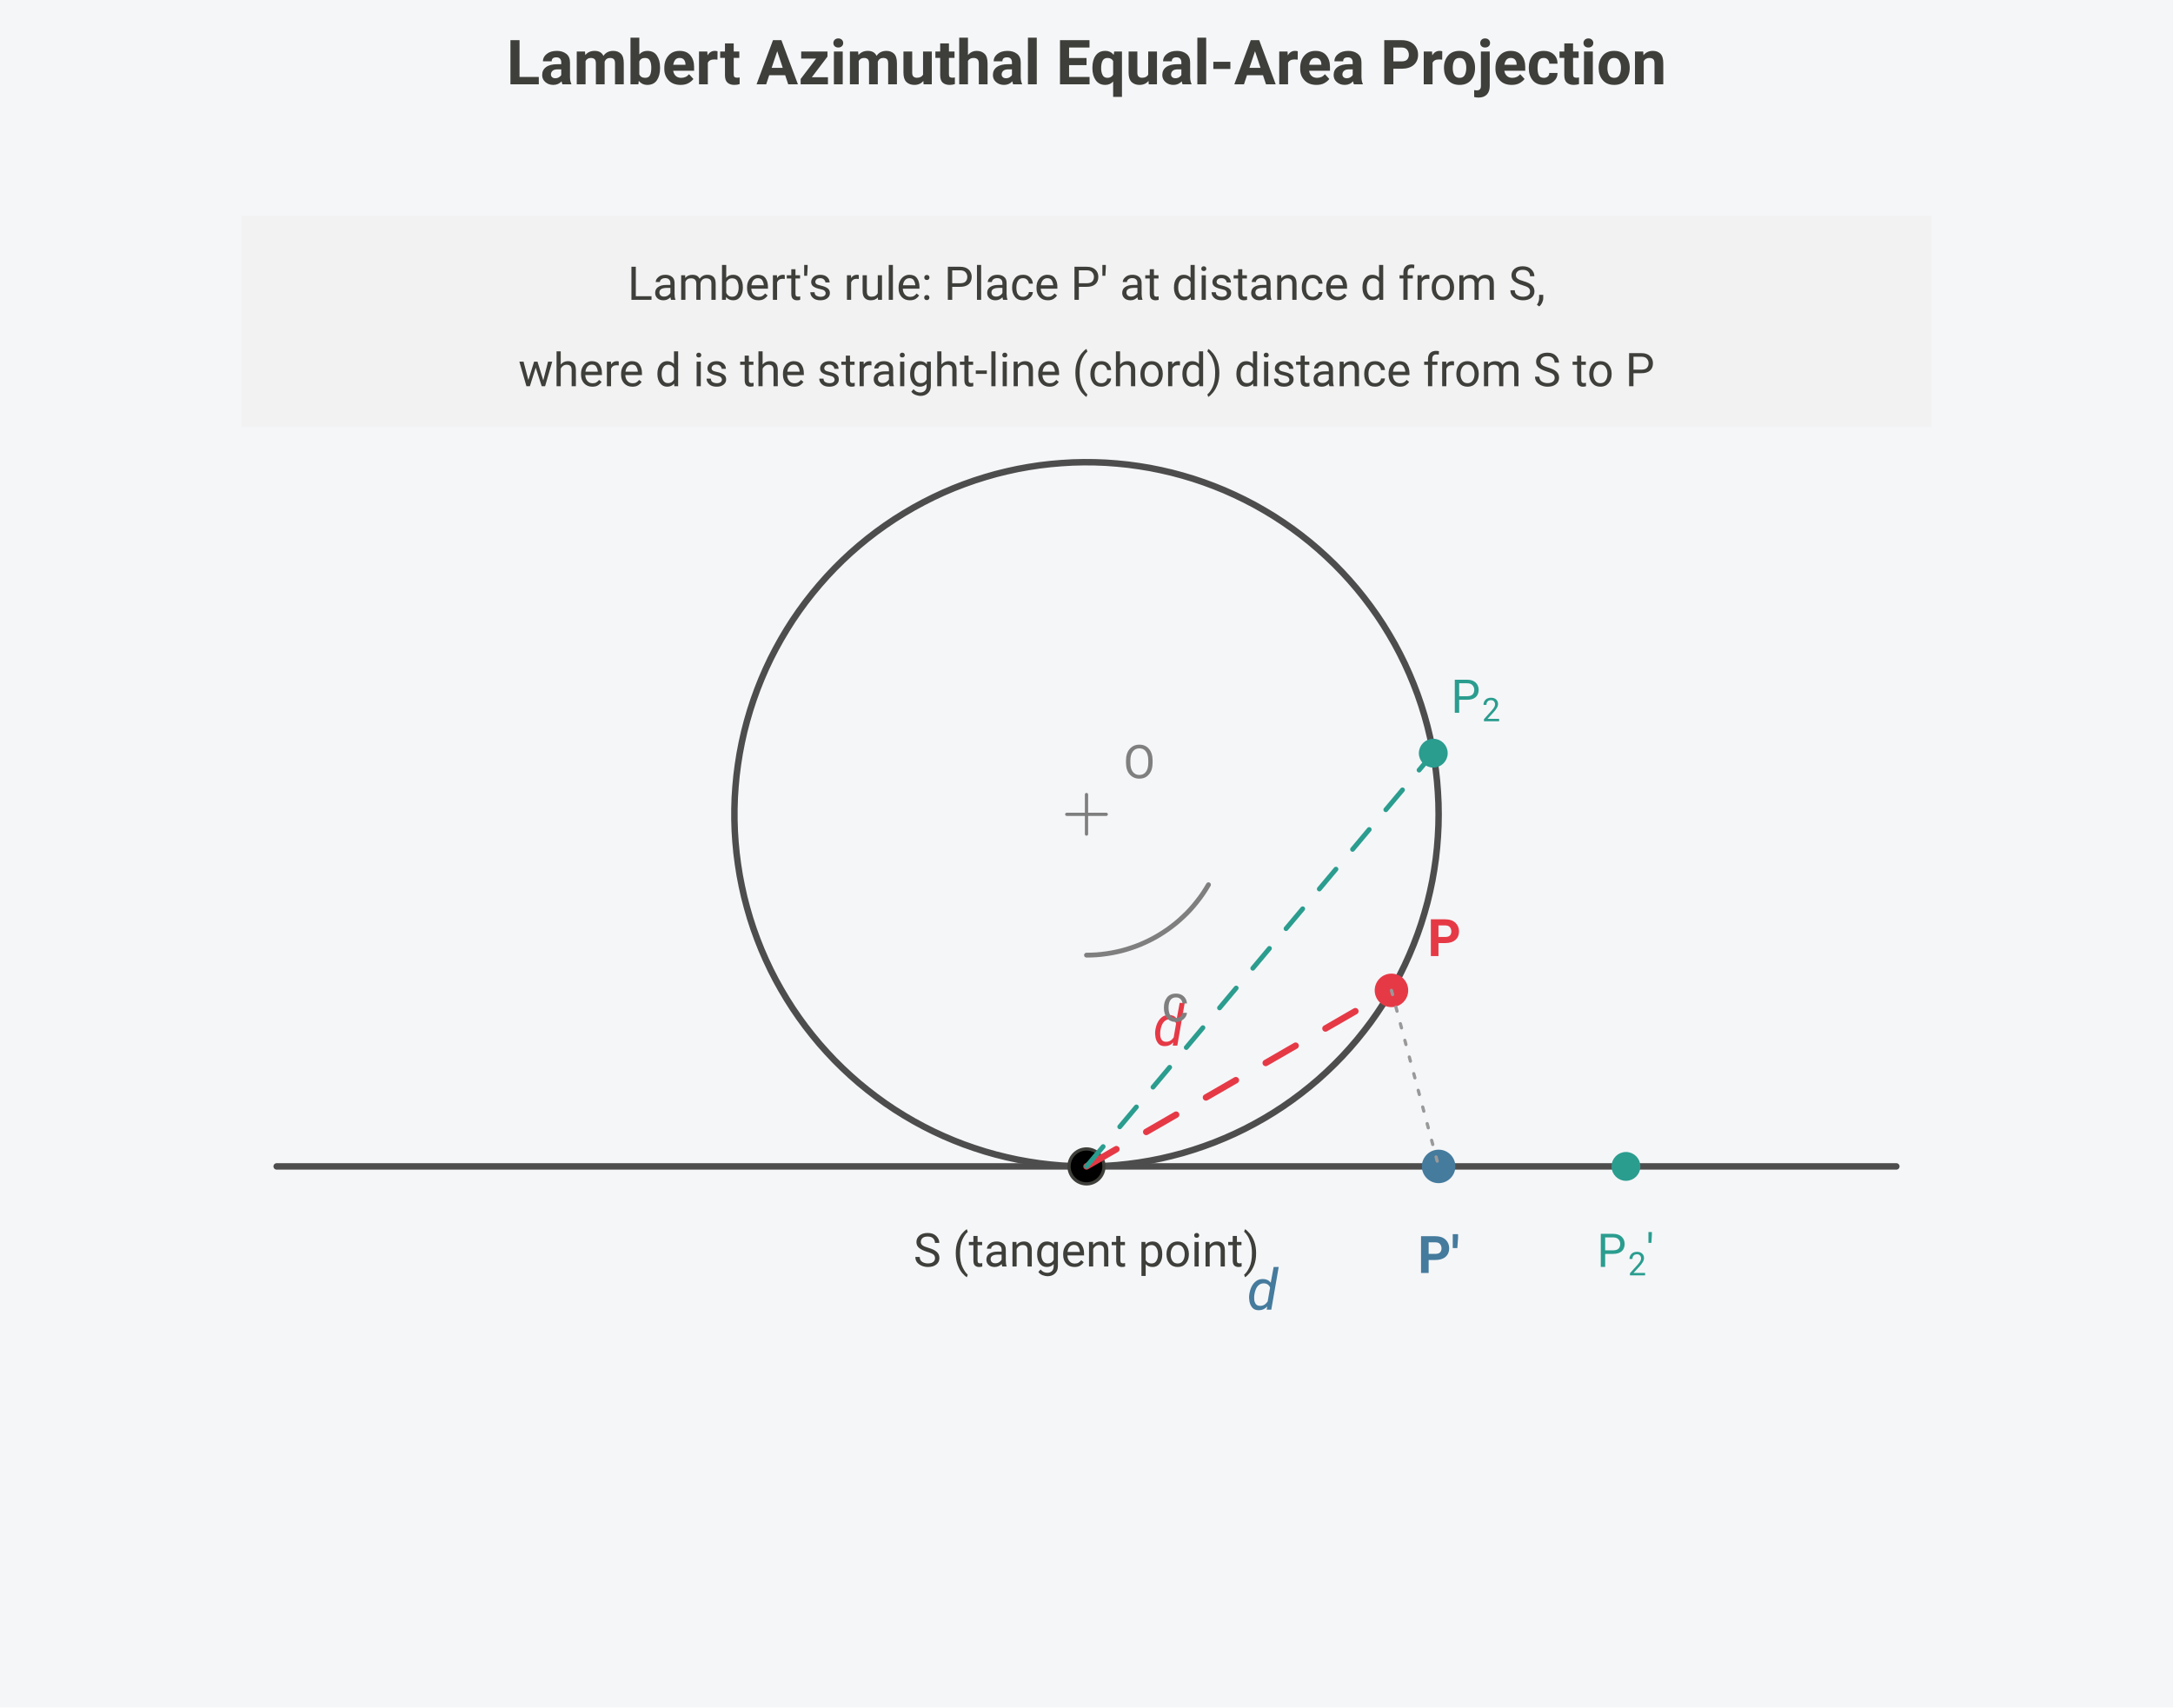
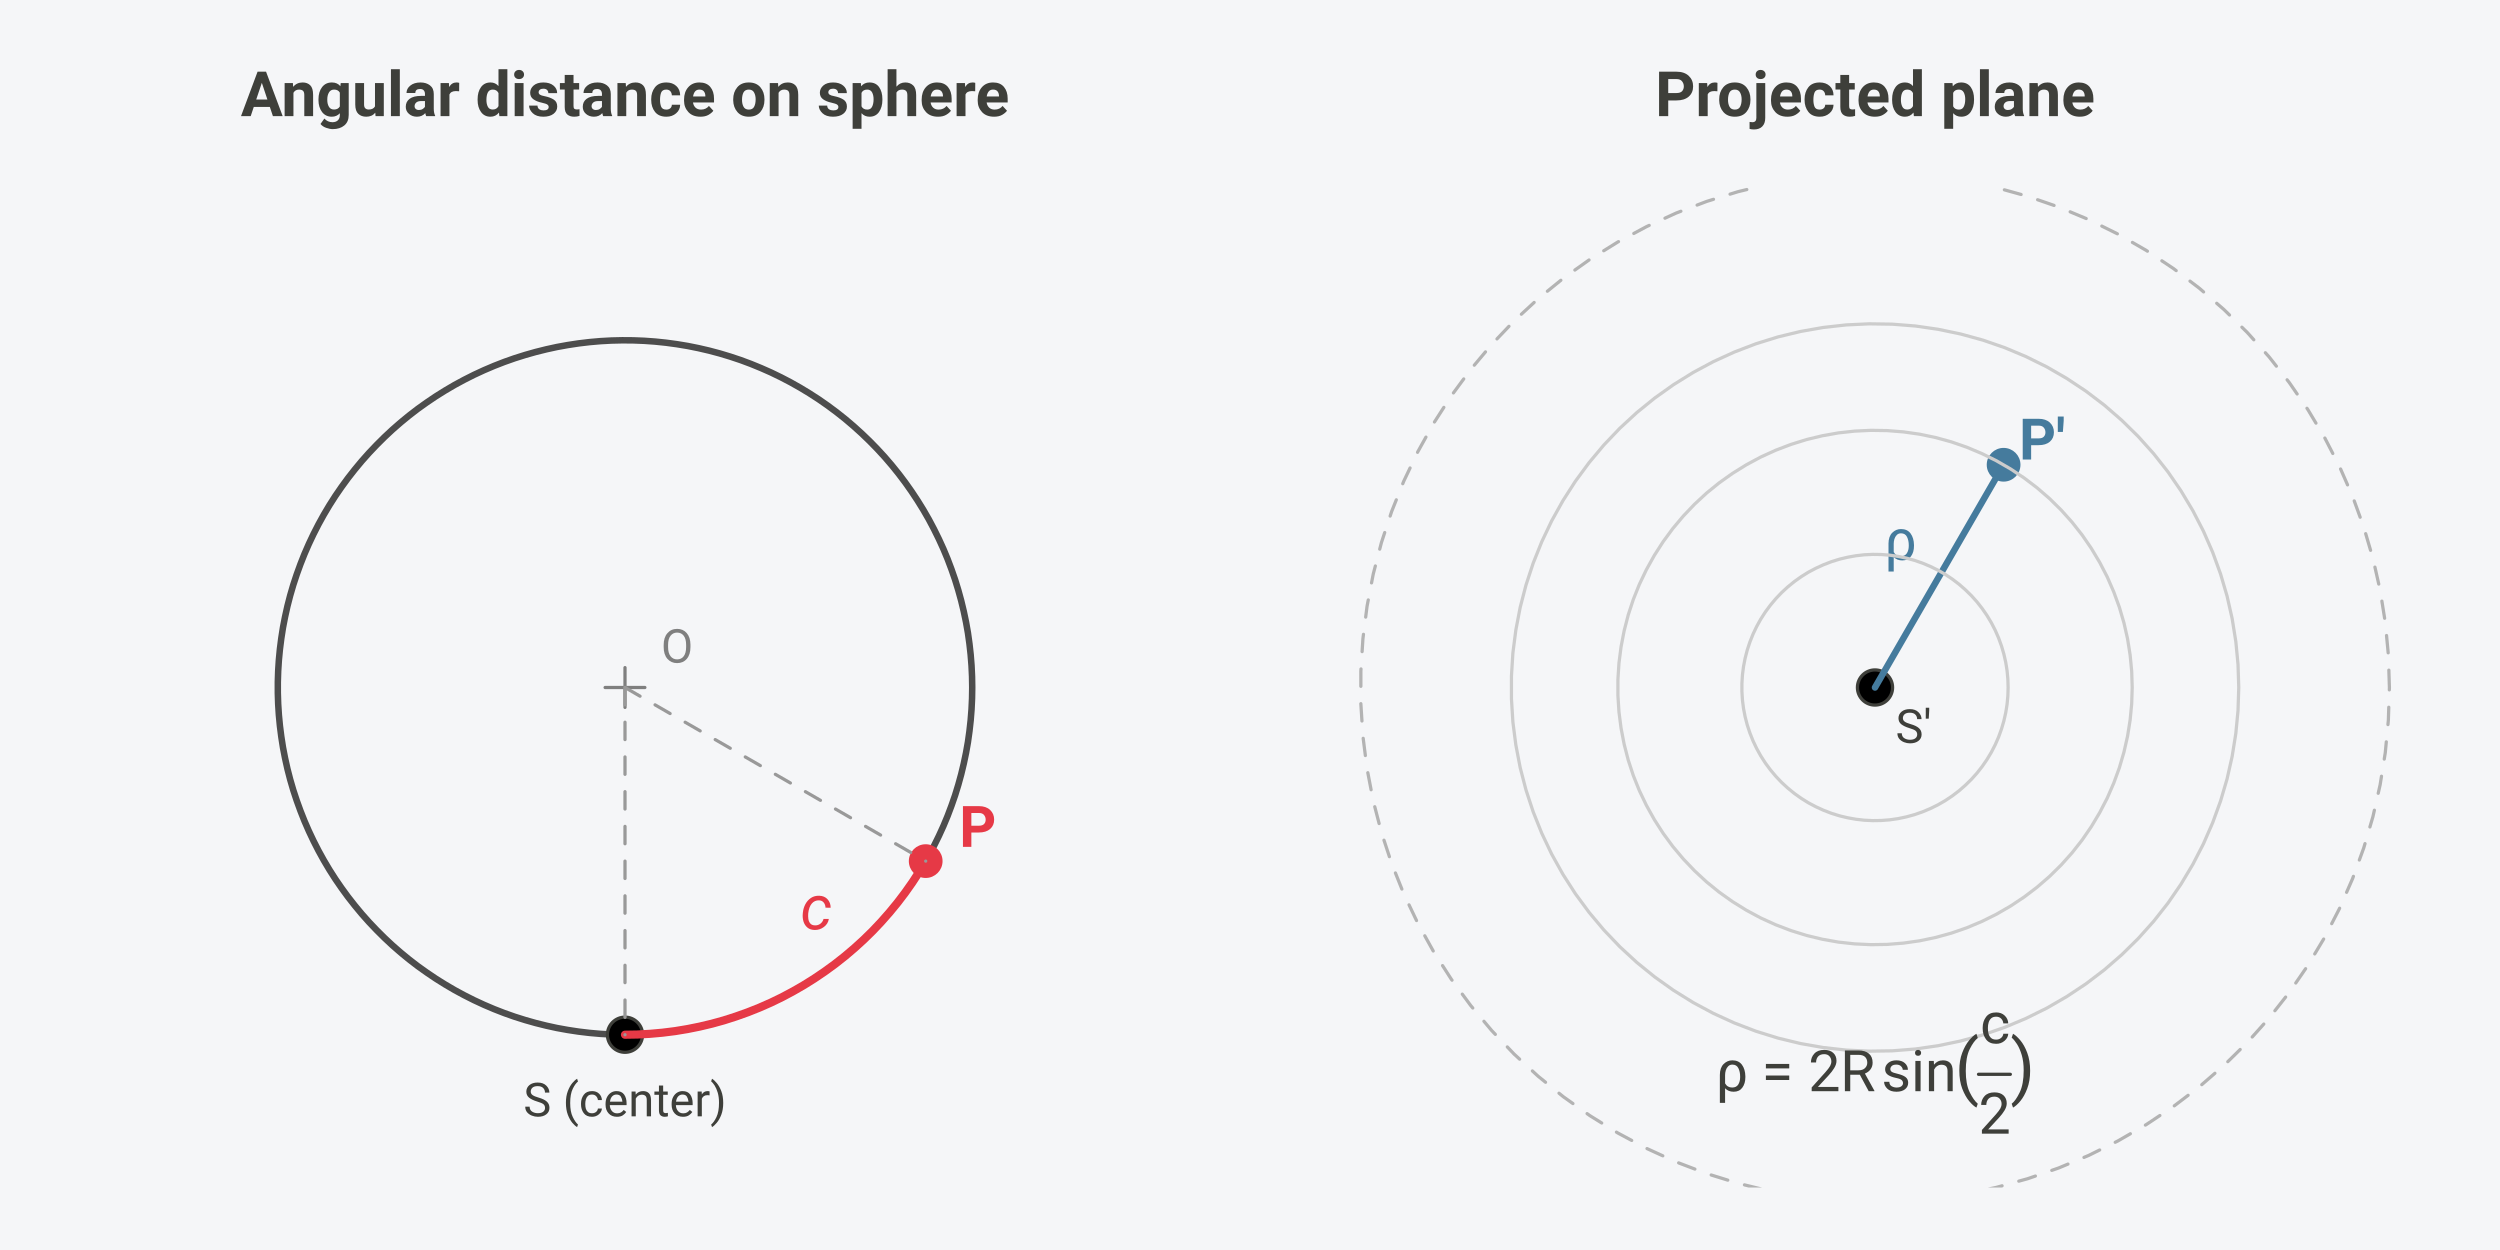
- <svg xmlns="http://www.w3.org/2000/svg" width="504.00pt" height="396.00pt" viewBox="0 0 504.00 396.00">
+ <svg xmlns="http://www.w3.org/2000/svg" width="576.00pt" height="288.00pt" viewBox="0 0 576.00 288.00">
  <g class="svglite">
    <defs>
      <style type="text/css">
    /* theme-aware-processed */
    .svglite line, .svglite polyline, .svglite polygon, .svglite path, .svglite circle {
      fill: none;
      stroke: #3E3F3A;
      stroke-linecap: round;
      stroke-linejoin: round;
      stroke-miterlimit: 10.00;
    }
    .svglite &gt; g &gt; rect {
      fill: none;
      stroke: #3E3F3A;
      stroke-linecap: round;
      stroke-linejoin: round;
      stroke-miterlimit: 10.00;
    }
    .svglite text {
      white-space: pre;
      fill: #3E3F3A;
    }
    .svglite g.glyphgroup path {
      fill: inherit;
      stroke: none;
    }
  </style>
    </defs>
    <rect class="svg-bg" width="100%" height="100%" style="stroke: none; fill: #F5F6F8;" />
    <defs>
-       <clipPath id="cpMC4wMHw1MDQuMDB8MC4wMHwzOTYuMDA=">
-         <rect x="0.00" y="0.00" width="504.00" height="396.00" />
+       <clipPath id="cpMC4wMHw1NzYuMDB8MC4wMHwyODguMDA=">
+         <rect x="0.00" y="0.00" width="576.00" height="288.00" />
      </clipPath>
    </defs>
-     <g clip-path="url(#cpMC4wMHw1MDQuMDB8MC4wMHwzOTYuMDA=)">
-       <text x="252.00" y="19.55" text-anchor="middle" style="font-size: 14.40px; font-weight: bold; font-family: &quot;Roboto&quot;, -apple-system, BlinkMacSystemFont, &quot;Segoe UI&quot;, system-ui, sans-serif;" textLength="283.38px" lengthAdjust="spacingAndGlyphs">Lambert Azimuthal Equal-Area Projection</text>
+     <g clip-path="url(#cpMC4wMHw1NzYuMDB8MC4wMHwyODguMDA=)">
+ </g>
+     <defs>
+       <clipPath id="cpMC4wMHwyODguMDB8MC4wMHwyODguMDA=">
+         <rect x="0.00" y="0.00" width="288.00" height="288.00" />
+       </clipPath>
+     </defs>
+     <g clip-path="url(#cpMC4wMHwyODguMDB8MC4wMHwyODguMDA=)">
+       <text x="144.00" y="26.75" text-anchor="middle" style="font-size: 14.40px; font-weight: bold; font-family: &quot;Roboto&quot;, -apple-system, BlinkMacSystemFont, &quot;Segoe UI&quot;, system-ui, sans-serif;" textLength="189.55px" lengthAdjust="spacingAndGlyphs">Angular distance on sphere</text>
    </g>
    <defs>
-       <clipPath id="cpMTQuNDB8NDg5LjYwfDI4LjgwfDM4MS42MA==">
-         <rect x="14.40" y="28.80" width="475.20" height="352.80" />
+       <clipPath id="cpMTQuNDB8MjczLjYwfDQzLjIwfDI3My42MA==">
+         <rect x="14.40" y="43.20" width="259.20" height="230.40" />
      </clipPath>
    </defs>
-     <g clip-path="url(#cpMTQuNDB8NDg5LjYwfDI4LjgwfDM4MS42MA==)">
-       <polyline points="333.67,188.87 333.63,186.29 333.50,183.71 333.30,181.14 333.02,178.58 332.65,176.03 332.21,173.49 331.68,170.96 331.08,168.46 330.39,165.97 329.63,163.51 328.79,161.07 327.87,158.66 326.88,156.28 325.82,153.93 324.68,151.62 323.47,149.34 322.18,147.11 320.83,144.91 319.41,142.76 317.92,140.66 316.36,138.60 314.74,136.59 313.06,134.64 311.32,132.74 309.52,130.89 307.66,129.11 305.75,127.38 303.78,125.71 301.76,124.11 299.69,122.57 297.57,121.10 295.41,119.69 293.20,118.36 290.96,117.09 288.67,115.90 286.35,114.78 284.00,113.73 281.61,112.76 279.19,111.86 276.75,111.04 274.28,110.30 271.78,109.63 269.27,109.05 266.75,108.54 264.20,108.12 261.65,107.77 259.08,107.51 256.51,107.32 253.93,107.22 251.36,107.20 248.78,107.26 246.20,107.41 243.63,107.63 241.07,107.93 238.52,108.32 235.99,108.78 233.47,109.33 230.97,109.95 228.49,110.66 226.03,111.44 223.60,112.30 221.19,113.23 218.82,114.24 216.48,115.33 214.18,116.49 211.91,117.72 209.69,119.02 207.50,120.39 205.36,121.83 203.27,123.33 201.23,124.90 199.23,126.54 197.29,128.23 195.40,129.99 193.57,131.81 191.80,133.68 190.09,135.61 188.44,137.59 186.85,139.62 185.33,141.70 183.87,143.83 182.49,146.00 181.17,148.22 179.92,150.48 178.74,152.77 177.64,155.10 176.61,157.47 175.66,159.86 174.78,162.29 173.98,164.74 173.26,167.21 172.61,169.71 172.05,172.22 171.56,174.76 171.16,177.30 170.83,179.86 170.59,182.43 170.42,185.00 170.34,187.58 170.34,190.16 170.42,192.73 170.59,195.31 170.83,197.87 171.16,200.43 171.56,202.98 172.05,205.51 172.61,208.03 173.26,210.52 173.98,213.00 174.78,215.45 175.66,217.87 176.61,220.27 177.64,222.63 178.74,224.96 179.92,227.26 181.17,229.51 182.49,231.73 183.87,233.90 185.33,236.03 186.85,238.11 188.44,240.14 190.09,242.13 191.80,244.05 193.57,245.93 195.40,247.74 197.29,249.50 199.23,251.20 201.23,252.83 203.27,254.40 205.36,255.91 207.50,257.35 209.69,258.72 211.91,260.02 214.18,261.25 216.48,262.41 218.82,263.49 221.19,264.50 223.60,265.44 226.03,266.29 228.49,267.08 230.97,267.78 233.47,268.40 235.99,268.95 238.52,269.41 241.07,269.80 243.63,270.10 246.20,270.33 248.78,270.47 251.36,270.53 253.93,270.51 256.51,270.41 259.08,270.23 261.65,269.96 264.20,269.62 266.75,269.19 269.27,268.69 271.78,268.10 274.28,267.44 276.75,266.69 279.19,265.87 281.61,264.98 284.00,264.00 286.35,262.96 288.67,261.84 290.96,260.64 293.20,259.38 295.41,258.04 297.57,256.64 299.69,255.16 301.76,253.62 303.78,252.02 305.75,250.36 307.66,248.63 309.52,246.84 311.32,245.00 313.06,243.10 314.74,241.14 316.36,239.13 317.92,237.08 319.41,234.97 320.83,232.82 322.18,230.63 323.47,228.39 324.68,226.11 325.82,223.80 326.88,221.45 327.87,219.07 328.79,216.66 329.63,214.23 330.39,211.76 331.08,209.28 331.68,206.77 332.21,204.25 332.65,201.71 333.02,199.15 333.30,196.59 333.50,194.02 333.63,191.44 333.67,188.87 " style="stroke-width: 1.50; stroke: #4D4D4D;" />
-       <polyline points="64.17,270.53 439.83,270.53 " style="stroke-width: 1.50; stroke: #4D4D4D;" />
-       <circle cx="252.00" cy="270.53" r="4.05" style="stroke-width: 0.75; fill: #000000;" />
-       <text x="252.00" y="293.75" text-anchor="middle" style="font-size: 10.80px; font-family: &quot;Roboto&quot;, -apple-system, BlinkMacSystemFont, &quot;Segoe UI&quot;, system-ui, sans-serif;" textLength="79.80px" lengthAdjust="spacingAndGlyphs">S (tangent point)</text>
-       <line x1="247.42" y1="188.87" x2="256.58" y2="188.87" style="stroke-width: 0.75; stroke: #7F7F7F;" />
-       <line x1="252.00" y1="193.45" x2="252.00" y2="184.28" style="stroke-width: 0.75; stroke: #7F7F7F;" />
-       <text x="264.25" y="180.49" text-anchor="middle" style="font-size: 10.80px;fill: #7F7F7F; font-family: &quot;Roboto&quot;, -apple-system, BlinkMacSystemFont, &quot;Segoe UI&quot;, system-ui, sans-serif;" textLength="8.39px" lengthAdjust="spacingAndGlyphs">O</text>
-       <circle cx="322.73" cy="229.70" r="3.51" style="stroke-width: 0.75; stroke: #E63946; fill: #E63946;" />
-       <text x="334.98" y="221.75" text-anchor="middle" style="font-size: 12.00px; font-weight: bold;fill: #E63946; font-family: &quot;Roboto&quot;, -apple-system, BlinkMacSystemFont, &quot;Segoe UI&quot;, system-ui, sans-serif;" textLength="8.00px" lengthAdjust="spacingAndGlyphs">P</text>
-       <polyline points="252.00,270.53 322.73,229.70 " style="stroke-width: 1.50; stroke: #E63946; stroke-dasharray: 8.00,8.00;" />
-       <circle cx="333.67" cy="270.53" r="3.51" style="stroke-width: 0.75; stroke: #457B9D; fill: #457B9D;" />
-       <text x="333.67" y="295.25" text-anchor="middle" style="font-size: 12.00px; font-weight: bold;fill: #457B9D; font-family: &quot;Roboto&quot;, -apple-system, BlinkMacSystemFont, &quot;Segoe UI&quot;, system-ui, sans-serif;" textLength="10.86px" lengthAdjust="spacingAndGlyphs">P'</text>
-       <polyline points="322.73,229.70 333.67,270.53 " style="stroke-width: 0.75; stroke: #999999; stroke-dasharray: 1.00,3.00;" />
-       <text x="271.03" y="242.51" text-anchor="middle" style="font-size: 13.20px; font-style: italic;fill: #E63946; font-family: &quot;Roboto&quot;, -apple-system, BlinkMacSystemFont, &quot;Segoe UI&quot;, system-ui, sans-serif;" textLength="7.33px" lengthAdjust="spacingAndGlyphs">d</text>
-       <text x="292.83" y="303.76" text-anchor="middle" style="font-size: 13.20px; font-style: italic;fill: #457B9D; font-family: &quot;Roboto&quot;, -apple-system, BlinkMacSystemFont, &quot;Segoe UI&quot;, system-ui, sans-serif;" textLength="7.33px" lengthAdjust="spacingAndGlyphs">d</text>
-       <polyline points="252.00,221.53 253.18,221.51 254.36,221.45 255.53,221.34 256.70,221.19 257.87,221.00 259.02,220.77 260.17,220.50 261.31,220.18 262.43,219.82 263.54,219.43 264.64,218.99 265.72,218.51 266.78,218.00 267.82,217.45 268.84,216.86 269.84,216.23 270.82,215.57 271.77,214.87 272.70,214.14 273.59,213.38 274.46,212.58 275.31,211.76 276.12,210.90 276.90,210.01 277.64,209.10 278.36,208.16 279.04,207.20 279.68,206.21 280.29,205.20 " style="stroke-width: 1.12; stroke: #7F7F7F;" />
-       <text x="269.41" y="236.90" style="font-size: 12.00px;fill: #7F7F7F; font-family: &quot;Roboto&quot;, -apple-system, BlinkMacSystemFont, &quot;Segoe UI&quot;, system-ui, sans-serif;" textLength="6.00px" lengthAdjust="spacingAndGlyphs">c</text>
-       <circle cx="332.43" cy="174.69" r="2.97" style="stroke-width: 0.75; stroke: #2A9D8F; fill: #2A9D8F;" />
-       <text x="336.53" y="165.32" style="font-size: 10.80px;fill: #2A9D8F; font-family: &quot;Roboto&quot;, -apple-system, BlinkMacSystemFont, &quot;Segoe UI&quot;, system-ui, sans-serif;" textLength="7.20px" lengthAdjust="spacingAndGlyphs">P</text>
-       <text x="343.73" y="167.28" style="font-size: 7.56px;fill: #2A9D8F; font-family: &quot;Roboto&quot;, -apple-system, BlinkMacSystemFont, &quot;Segoe UI&quot;, system-ui, sans-serif;" textLength="4.20px" lengthAdjust="spacingAndGlyphs">2</text>
-       <polyline points="252.00,270.53 332.43,174.69 " style="stroke-width: 1.12; stroke: #2A9D8F; stroke-dasharray: 6.00,6.00;" />
-       <circle cx="377.12" cy="270.53" r="2.97" style="stroke-width: 0.75; stroke: #2A9D8F; fill: #2A9D8F;" />
-       <text x="370.39" y="293.84" style="font-size: 10.80px;fill: #2A9D8F; font-family: &quot;Roboto&quot;, -apple-system, BlinkMacSystemFont, &quot;Segoe UI&quot;, system-ui, sans-serif;" textLength="7.20px" lengthAdjust="spacingAndGlyphs">P</text>
-       <text x="377.59" y="295.80" style="font-size: 7.56px;fill: #2A9D8F; font-family: &quot;Roboto&quot;, -apple-system, BlinkMacSystemFont, &quot;Segoe UI&quot;, system-ui, sans-serif;" textLength="4.20px" lengthAdjust="spacingAndGlyphs">2</text>
-       <text x="381.79" y="293.84" style="font-size: 10.80px;fill: #2A9D8F; font-family: &quot;Roboto&quot;, -apple-system, BlinkMacSystemFont, &quot;Segoe UI&quot;, system-ui, sans-serif;" textLength="2.06px" lengthAdjust="spacingAndGlyphs">'</text>
-       <rect x="56.00" y="50.03" width="392.00" height="49.00" style="stroke-width: 0.75; stroke: none; fill: #F2F2F2;" />
-       <text class="preserve-color" x="252.00" y="69.54" text-anchor="middle" style="font-size: 10.80px; font-family: &quot;Roboto&quot;, -apple-system, BlinkMacSystemFont, &quot;Segoe UI&quot;, system-ui, sans-serif;" textLength="215.36px" lengthAdjust="spacingAndGlyphs">Lambert's rule: Place P' at distance d from S,</text>
-       <text class="preserve-color" x="252.00" y="89.58" text-anchor="middle" style="font-size: 10.80px; font-family: &quot;Roboto&quot;, -apple-system, BlinkMacSystemFont, &quot;Segoe UI&quot;, system-ui, sans-serif;" textLength="263.42px" lengthAdjust="spacingAndGlyphs">where d is the straight-line (chord) distance from S to P</text>
+     <g clip-path="url(#cpMTQuNDB8MjczLjYwfDQzLjIwfDI3My42MA==)">
+       <polyline points="224.00,158.40 223.96,155.87 223.84,153.35 223.64,150.83 223.36,148.32 223.01,145.82 222.57,143.34 222.05,140.86 221.46,138.41 220.79,135.97 220.05,133.56 219.22,131.17 218.33,128.81 217.36,126.48 216.31,124.18 215.19,121.91 214.01,119.68 212.75,117.49 211.42,115.34 210.03,113.24 208.57,111.17 207.05,109.16 205.46,107.19 203.82,105.28 202.11,103.42 200.34,101.61 198.52,99.86 196.65,98.17 194.72,96.53 192.74,94.96 190.72,93.46 188.64,92.01 186.52,90.64 184.36,89.33 182.16,88.09 179.92,86.92 177.65,85.82 175.34,84.80 173.00,83.84 170.64,82.96 168.24,82.16 165.82,81.43 163.38,80.78 160.92,80.21 158.44,79.71 155.95,79.30 153.45,78.96 150.94,78.70 148.42,78.52 145.89,78.42 143.37,78.40 140.84,78.46 138.32,78.60 135.81,78.82 133.30,79.12 130.80,79.50 128.32,79.95 125.85,80.49 123.40,81.10 120.97,81.79 118.56,82.55 116.18,83.39 113.82,84.31 111.50,85.30 109.21,86.36 106.95,87.50 104.73,88.70 102.55,89.98 100.41,91.32 98.32,92.73 96.26,94.20 94.26,95.74 92.31,97.34 90.41,99.00 88.56,100.73 86.77,102.51 85.03,104.34 83.35,106.23 81.74,108.17 80.18,110.16 78.69,112.20 77.26,114.28 75.90,116.41 74.61,118.58 73.39,120.79 72.24,123.04 71.16,125.32 70.15,127.64 69.22,129.99 68.36,132.36 67.57,134.76 66.86,137.19 66.23,139.63 65.68,142.10 65.20,144.58 64.81,147.07 64.49,149.58 64.25,152.09 64.09,154.61 64.01,157.14 64.01,159.66 64.09,162.19 64.25,164.71 64.49,167.22 64.81,169.73 65.20,172.22 65.68,174.70 66.23,177.17 66.86,179.61 67.57,182.04 68.36,184.44 69.22,186.81 70.15,189.16 71.16,191.48 72.24,193.76 73.39,196.01 74.61,198.22 75.90,200.39 77.26,202.52 78.69,204.60 80.18,206.64 81.74,208.63 83.35,210.57 85.03,212.46 86.77,214.29 88.56,216.07 90.41,217.80 92.31,219.46 94.26,221.06 96.26,222.60 98.32,224.07 100.41,225.48 102.55,226.82 104.73,228.10 106.95,229.30 109.21,230.44 111.50,231.50 113.82,232.49 116.18,233.41 118.56,234.25 120.97,235.01 123.40,235.70 125.85,236.31 128.32,236.85 130.80,237.30 133.30,237.68 135.81,237.98 138.32,238.20 140.84,238.34 143.37,238.40 145.89,238.38 148.42,238.28 150.94,238.10 153.45,237.84 155.95,237.50 158.44,237.09 160.92,236.59 163.38,236.02 165.82,235.37 168.24,234.64 170.64,233.84 173.00,232.96 175.34,232.00 177.65,230.98 179.92,229.88 182.16,228.71 184.36,227.47 186.52,226.16 188.64,224.79 190.72,223.34 192.74,221.84 194.72,220.27 196.65,218.63 198.52,216.94 200.34,215.19 202.11,213.38 203.82,211.52 205.46,209.61 207.05,207.64 208.57,205.63 210.03,203.56 211.42,201.46 212.75,199.31 214.01,197.12 215.19,194.89 216.31,192.62 217.36,190.32 218.33,187.99 219.22,185.63 220.05,183.24 220.79,180.83 221.46,178.39 222.05,175.94 222.57,173.46 223.01,170.98 223.36,168.48 223.64,165.97 223.84,163.45 223.96,160.93 224.00,158.40 " style="stroke-width: 1.50; stroke: #4D4D4D;" />
+       <circle cx="144.00" cy="238.40" r="4.05" style="stroke-width: 0.75; fill: #000000;" />
+       <text x="144.00" y="257.20" text-anchor="middle" style="font-size: 10.80px; font-family: &quot;Roboto&quot;, -apple-system, BlinkMacSystemFont, &quot;Segoe UI&quot;, system-ui, sans-serif;" textLength="47.39px" lengthAdjust="spacingAndGlyphs">S (center)</text>
+       <line x1="139.42" y1="158.40" x2="148.58" y2="158.40" style="stroke-width: 0.75; stroke: #7F7F7F;" />
+       <line x1="144.00" y1="162.98" x2="144.00" y2="153.82" style="stroke-width: 0.75; stroke: #7F7F7F;" />
+       <text x="156.00" y="152.67" text-anchor="middle" style="font-size: 10.80px;fill: #7F7F7F; font-family: &quot;Roboto&quot;, -apple-system, BlinkMacSystemFont, &quot;Segoe UI&quot;, system-ui, sans-serif;" textLength="8.39px" lengthAdjust="spacingAndGlyphs">O</text>
+       <circle cx="213.28" cy="198.40" r="3.51" style="stroke-width: 0.75; stroke: #E63946; fill: #E63946;" />
+       <text x="225.28" y="195.12" text-anchor="middle" style="font-size: 13.20px; font-weight: bold;fill: #E63946; font-family: &quot;Roboto&quot;, -apple-system, BlinkMacSystemFont, &quot;Segoe UI&quot;, system-ui, sans-serif;" textLength="8.80px" lengthAdjust="spacingAndGlyphs">P</text>
+       <polyline points="144.00,238.40 146.89,238.35 149.77,238.19 152.65,237.93 155.52,237.57 158.37,237.10 161.20,236.53 164.01,235.86 166.79,235.09 169.54,234.21 172.26,233.24 174.95,232.17 177.59,231.01 180.19,229.75 182.74,228.39 185.24,226.95 187.69,225.41 190.08,223.79 192.41,222.09 194.68,220.30 196.88,218.43 199.02,216.48 201.08,214.46 203.06,212.36 204.97,210.19 206.80,207.96 208.55,205.66 210.22,203.29 211.79,200.88 213.28,198.40 " style="stroke-width: 1.88; stroke: #E63946;" />
+       <text x="184.40" y="214.13" style="font-size: 14.40px; font-style: italic;fill: #E63946; font-family: &quot;Roboto&quot;, -apple-system, BlinkMacSystemFont, &quot;Segoe UI&quot;, system-ui, sans-serif;" textLength="7.20px" lengthAdjust="spacingAndGlyphs">c</text>
+       <polyline points="144.00,158.40 144.00,238.40 " style="stroke-width: 0.75; stroke: #999999; stroke-dasharray: 4.00,4.00;" />
+       <polyline points="144.00,158.40 213.28,198.40 " style="stroke-width: 0.75; stroke: #999999; stroke-dasharray: 4.00,4.00;" />
+     </g>
+     <defs>
+       <clipPath id="cpMzAyLjQwfDU2MS42MHw0My4yMHwyNzMuNjA=">
+         <rect x="302.40" y="43.20" width="259.20" height="230.40" />
+       </clipPath>
+     </defs>
+     <g clip-path="url(#cpMzAyLjQwfDU2MS42MHw0My4yMHwyNzMuNjA=)">
+ </g>
+     <defs>
+       <clipPath id="cpMjg4LjAwfDU3Ni4wMHwwLjAwfDI4OC4wMA==">
+         <rect x="288.00" y="0.00" width="288.00" height="288.00" />
+       </clipPath>
+     </defs>
+     <g clip-path="url(#cpMjg4LjAwfDU3Ni4wMHwwLjAwfDI4OC4wMA==)">
+       <text x="432.00" y="26.75" text-anchor="middle" style="font-size: 14.40px; font-weight: bold; font-family: &quot;Roboto&quot;, -apple-system, BlinkMacSystemFont, &quot;Segoe UI&quot;, system-ui, sans-serif;" textLength="107.17px" lengthAdjust="spacingAndGlyphs">Projected plane</text>
+     </g>
+     <g clip-path="url(#cpMzAyLjQwfDU2MS42MHw0My4yMHwyNzMuNjA=)">
+       <polyline points="550.52,158.40 550.28,150.88 549.57,143.40 548.38,135.97 546.72,128.63 544.60,121.42 542.03,114.35 539.01,107.46 535.57,100.78 531.70,94.32 527.44,88.13 522.79,82.22 517.78,76.61 512.42,71.34 506.73,66.41 500.75,61.86 494.49,57.69 487.97,53.93 481.23,50.59 474.30,47.69 467.19,45.23 459.94,43.22 452.58,41.68 445.14,40.61 437.64,40.02 430.12,39.90 422.61,40.25 415.13,41.09 407.73,42.39 400.42,44.17 393.24,46.40 386.21,49.08 379.37,52.21 372.74,55.76 366.35,59.73 360.22,64.09 354.39,68.83 348.86,73.93 343.67,79.38 338.84,85.14 334.38,91.19 330.31,97.52 326.66,104.09 323.42,110.88 320.63,117.86 318.28,125.01 316.39,132.29 314.97,139.67 314.02,147.13 313.54,154.64 313.54,162.16 314.02,169.67 314.97,177.13 316.39,184.51 318.28,191.79 320.63,198.94 323.42,205.92 326.66,212.71 330.31,219.28 334.38,225.61 338.84,231.66 343.67,237.42 348.86,242.87 354.39,247.97 360.22,252.71 366.35,257.07 372.74,261.04 379.37,264.59 386.21,267.72 393.24,270.40 400.42,272.63 407.73,274.41 415.13,275.71 422.61,276.55 430.12,276.90 437.64,276.78 445.14,276.19 452.58,275.12 459.94,273.58 467.19,271.57 474.30,269.11 481.23,266.21 487.97,262.87 494.49,259.11 500.75,254.94 506.73,250.39 512.42,245.46 517.78,240.19 522.79,234.58 527.44,228.67 531.70,222.48 535.57,216.02 539.01,209.34 542.03,202.45 544.60,195.38 546.72,188.17 548.38,180.83 549.57,173.40 550.28,165.92 550.52,158.40 " style="stroke-width: 0.75; stroke: #B3B3B3; stroke-dasharray: 4.00,4.00;" />
+       <circle cx="432.00" cy="158.40" r="4.05" style="stroke-width: 0.75; fill: #000000;" />
+       <text x="440.89" y="171.16" text-anchor="middle" style="font-size: 10.80px; font-family: &quot;Roboto&quot;, -apple-system, BlinkMacSystemFont, &quot;Segoe UI&quot;, system-ui, sans-serif;" textLength="9.27px" lengthAdjust="spacingAndGlyphs">S'</text>
+       <circle cx="461.63" cy="107.08" r="3.51" style="stroke-width: 0.75; stroke: #457B9D; fill: #457B9D;" />
+       <text x="470.52" y="105.88" text-anchor="middle" style="font-size: 13.20px; font-weight: bold;fill: #457B9D; font-family: &quot;Roboto&quot;, -apple-system, BlinkMacSystemFont, &quot;Segoe UI&quot;, system-ui, sans-serif;" textLength="11.94px" lengthAdjust="spacingAndGlyphs">P'</text>
+       <polyline points="432.00,158.40 461.63,107.08 " style="stroke-width: 1.50; stroke: #457B9D;" />
+       <text x="434.17" y="129.00" style="font-size: 13.20px;fill: #457B9D; font-family: &quot;Roboto&quot;, -apple-system, BlinkMacSystemFont, &quot;Segoe UI&quot;, system-ui, sans-serif;" textLength="7.50px" lengthAdjust="spacingAndGlyphs">ρ</text>
+       <polyline points="462.67,158.40 462.61,156.45 462.43,154.52 462.12,152.59 461.69,150.70 461.14,148.83 460.48,147.00 459.70,145.22 458.81,143.49 457.81,141.82 456.70,140.21 455.50,138.68 454.20,137.23 452.81,135.87 451.34,134.59 449.79,133.41 448.17,132.33 446.49,131.36 444.74,130.50 442.95,129.75 441.11,129.11 439.23,128.59 437.33,128.19 435.40,127.91 433.46,127.76 431.51,127.73 429.57,127.82 427.63,128.04 425.72,128.38 423.83,128.83 421.97,129.41 420.15,130.11 418.38,130.92 416.66,131.83 415.01,132.86 413.42,133.99 411.91,135.22 410.48,136.54 409.14,137.95 407.89,139.44 406.73,141.01 405.68,142.64 404.74,144.34 403.90,146.10 403.18,147.91 402.57,149.76 402.08,151.64 401.71,153.55 401.46,155.48 401.34,157.43 401.34,159.37 401.46,161.32 401.71,163.25 402.08,165.16 402.57,167.04 403.18,168.89 403.90,170.70 404.74,172.46 405.68,174.16 406.73,175.79 407.89,177.36 409.14,178.85 410.48,180.26 411.91,181.58 413.42,182.81 415.01,183.94 416.66,184.97 418.38,185.88 420.15,186.69 421.97,187.39 423.83,187.97 425.72,188.42 427.63,188.76 429.57,188.98 431.51,189.07 433.46,189.04 435.40,188.89 437.33,188.61 439.23,188.21 441.11,187.69 442.95,187.05 444.74,186.30 446.49,185.44 448.17,184.47 449.79,183.39 451.34,182.21 452.81,180.93 454.20,179.57 455.50,178.12 456.70,176.59 457.81,174.98 458.81,173.31 459.70,171.58 460.48,169.80 461.14,167.97 461.69,166.10 462.12,164.21 462.43,162.28 462.61,160.35 462.67,158.40 " style="stroke-width: 0.75; stroke: #CCCCCC;" />
+       <polyline points="491.26,158.40 491.14,154.64 490.78,150.90 490.19,147.19 489.36,143.52 488.30,139.91 487.01,136.38 485.51,132.93 483.78,129.59 481.85,126.36 479.72,123.26 477.40,120.31 474.89,117.51 472.21,114.87 469.37,112.41 466.37,110.13 463.24,108.05 459.99,106.17 456.62,104.50 453.15,103.04 449.60,101.81 445.97,100.81 442.29,100.04 438.57,99.51 434.82,99.21 431.06,99.15 427.30,99.33 423.57,99.74 419.86,100.40 416.21,101.28 412.62,102.40 409.11,103.74 405.68,105.30 402.37,107.08 399.18,109.06 396.11,111.24 393.19,113.61 390.43,116.17 387.84,118.89 385.42,121.77 383.19,124.80 381.16,127.96 379.33,131.25 377.71,134.64 376.31,138.13 375.14,141.70 374.20,145.34 373.49,149.04 373.01,152.77 372.77,156.52 372.77,160.28 373.01,164.03 373.49,167.76 374.20,171.46 375.14,175.10 376.31,178.67 377.71,182.16 379.33,185.55 381.16,188.84 383.19,192.00 385.42,195.03 387.84,197.91 390.43,200.63 393.19,203.19 396.11,205.56 399.18,207.74 402.37,209.72 405.68,211.50 409.11,213.06 412.62,214.40 416.21,215.52 419.86,216.40 423.57,217.06 427.30,217.47 431.06,217.65 434.82,217.59 438.57,217.29 442.29,216.76 445.97,215.99 449.60,214.99 453.15,213.76 456.62,212.30 459.99,210.63 463.24,208.75 466.37,206.67 469.37,204.39 472.21,201.93 474.89,199.29 477.40,196.49 479.72,193.54 481.85,190.44 483.78,187.21 485.51,183.87 487.01,180.42 488.30,176.89 489.36,173.28 490.19,169.61 490.78,165.90 491.14,162.16 491.26,158.40 " style="stroke-width: 0.75; stroke: #CCCCCC;" />
+       <polyline points="515.81,158.40 515.64,153.08 515.13,147.79 514.29,142.54 513.12,137.35 511.62,132.25 509.80,127.25 507.67,122.38 505.23,117.65 502.50,113.09 499.49,108.71 496.20,104.53 492.65,100.57 488.86,96.84 484.84,93.35 480.61,90.13 476.18,87.19 471.58,84.53 466.81,82.17 461.91,80.11 456.88,78.37 451.76,76.96 446.55,75.87 441.29,75.11 435.99,74.69 430.67,74.61 425.36,74.86 420.07,75.45 414.84,76.37 409.67,77.62 404.59,79.20 399.62,81.10 394.78,83.31 390.10,85.82 385.58,88.63 381.25,91.71 377.12,95.06 373.21,98.67 369.54,102.52 366.12,106.60 362.97,110.88 360.10,115.35 357.51,120.00 355.23,124.80 353.25,129.74 351.59,134.79 350.25,139.94 349.25,145.16 348.57,150.43 348.24,155.74 348.24,161.06 348.57,166.37 349.25,171.64 350.25,176.86 351.59,182.01 353.25,187.06 355.23,192.00 357.51,196.80 360.10,201.45 362.97,205.92 366.12,210.20 369.54,214.28 373.21,218.13 377.12,221.74 381.25,225.09 385.58,228.17 390.10,230.98 394.78,233.49 399.62,235.70 404.59,237.60 409.67,239.18 414.84,240.43 420.07,241.35 425.36,241.94 430.67,242.19 435.99,242.11 441.29,241.69 446.55,240.93 451.76,239.84 456.88,238.43 461.91,236.69 466.81,234.63 471.58,232.27 476.18,229.61 480.61,226.67 484.84,223.45 488.86,219.96 492.65,216.23 496.20,212.27 499.49,208.09 502.50,203.71 505.23,199.15 507.67,194.42 509.80,189.55 511.62,184.55 513.12,179.45 514.29,174.26 515.13,169.01 515.64,163.72 515.81,158.40 " style="stroke-width: 0.75; stroke: #CCCCCC;" />
+       <text x="395.32" y="251.41" style="font-size: 13.20px; font-family: &quot;Roboto&quot;, -apple-system, BlinkMacSystemFont, &quot;Segoe UI&quot;, system-ui, sans-serif;" textLength="7.50px" lengthAdjust="spacingAndGlyphs">ρ</text>
+       <text x="405.88" y="251.41" style="font-size: 13.20px; font-family: &quot;Roboto&quot;, -apple-system, BlinkMacSystemFont, &quot;Segoe UI&quot;, system-ui, sans-serif;" textLength="7.70px" lengthAdjust="spacingAndGlyphs">=</text>
+       <text x="416.63" y="251.41" style="font-size: 13.20px; font-family: &quot;Roboto&quot;, -apple-system, BlinkMacSystemFont, &quot;Segoe UI&quot;, system-ui, sans-serif;" textLength="7.33px" lengthAdjust="spacingAndGlyphs">2</text>
+       <text x="423.97" y="251.41" style="font-size: 13.20px; font-family: &quot;Roboto&quot;, -apple-system, BlinkMacSystemFont, &quot;Segoe UI&quot;, system-ui, sans-serif;" textLength="9.53px" lengthAdjust="spacingAndGlyphs">R</text>
+       <text x="433.49" y="251.41" style="font-size: 13.20px; font-family: &quot;Roboto&quot;, -apple-system, BlinkMacSystemFont, &quot;Segoe UI&quot;, system-ui, sans-serif;" textLength="16.86px" lengthAdjust="spacingAndGlyphs">sin</text>
+       <text x="450.35" y="251.41" style="font-size: 16.50px; font-family: &quot;Roboto&quot;, -apple-system, BlinkMacSystemFont, &quot;Segoe UI&quot;, system-ui, sans-serif;" textLength="5.50px" lengthAdjust="spacingAndGlyphs">(</text>
+       <text x="456.22" y="240.37" style="font-size: 13.20px; font-family: &quot;Roboto&quot;, -apple-system, BlinkMacSystemFont, &quot;Segoe UI&quot;, system-ui, sans-serif;" textLength="6.59px" lengthAdjust="spacingAndGlyphs">c</text>
+       <text x="455.85" y="261.20" style="font-size: 13.20px; font-family: &quot;Roboto&quot;, -apple-system, BlinkMacSystemFont, &quot;Segoe UI&quot;, system-ui, sans-serif;" textLength="7.33px" lengthAdjust="spacingAndGlyphs">2</text>
+       <polyline points="455.85,247.52 463.18,247.52 " style="stroke-width: 0.75;" />
+       <text x="463.18" y="251.41" style="font-size: 16.50px; font-family: &quot;Roboto&quot;, -apple-system, BlinkMacSystemFont, &quot;Segoe UI&quot;, system-ui, sans-serif;" textLength="5.50px" lengthAdjust="spacingAndGlyphs">)</text>
    </g>
  </g>
</svg>
